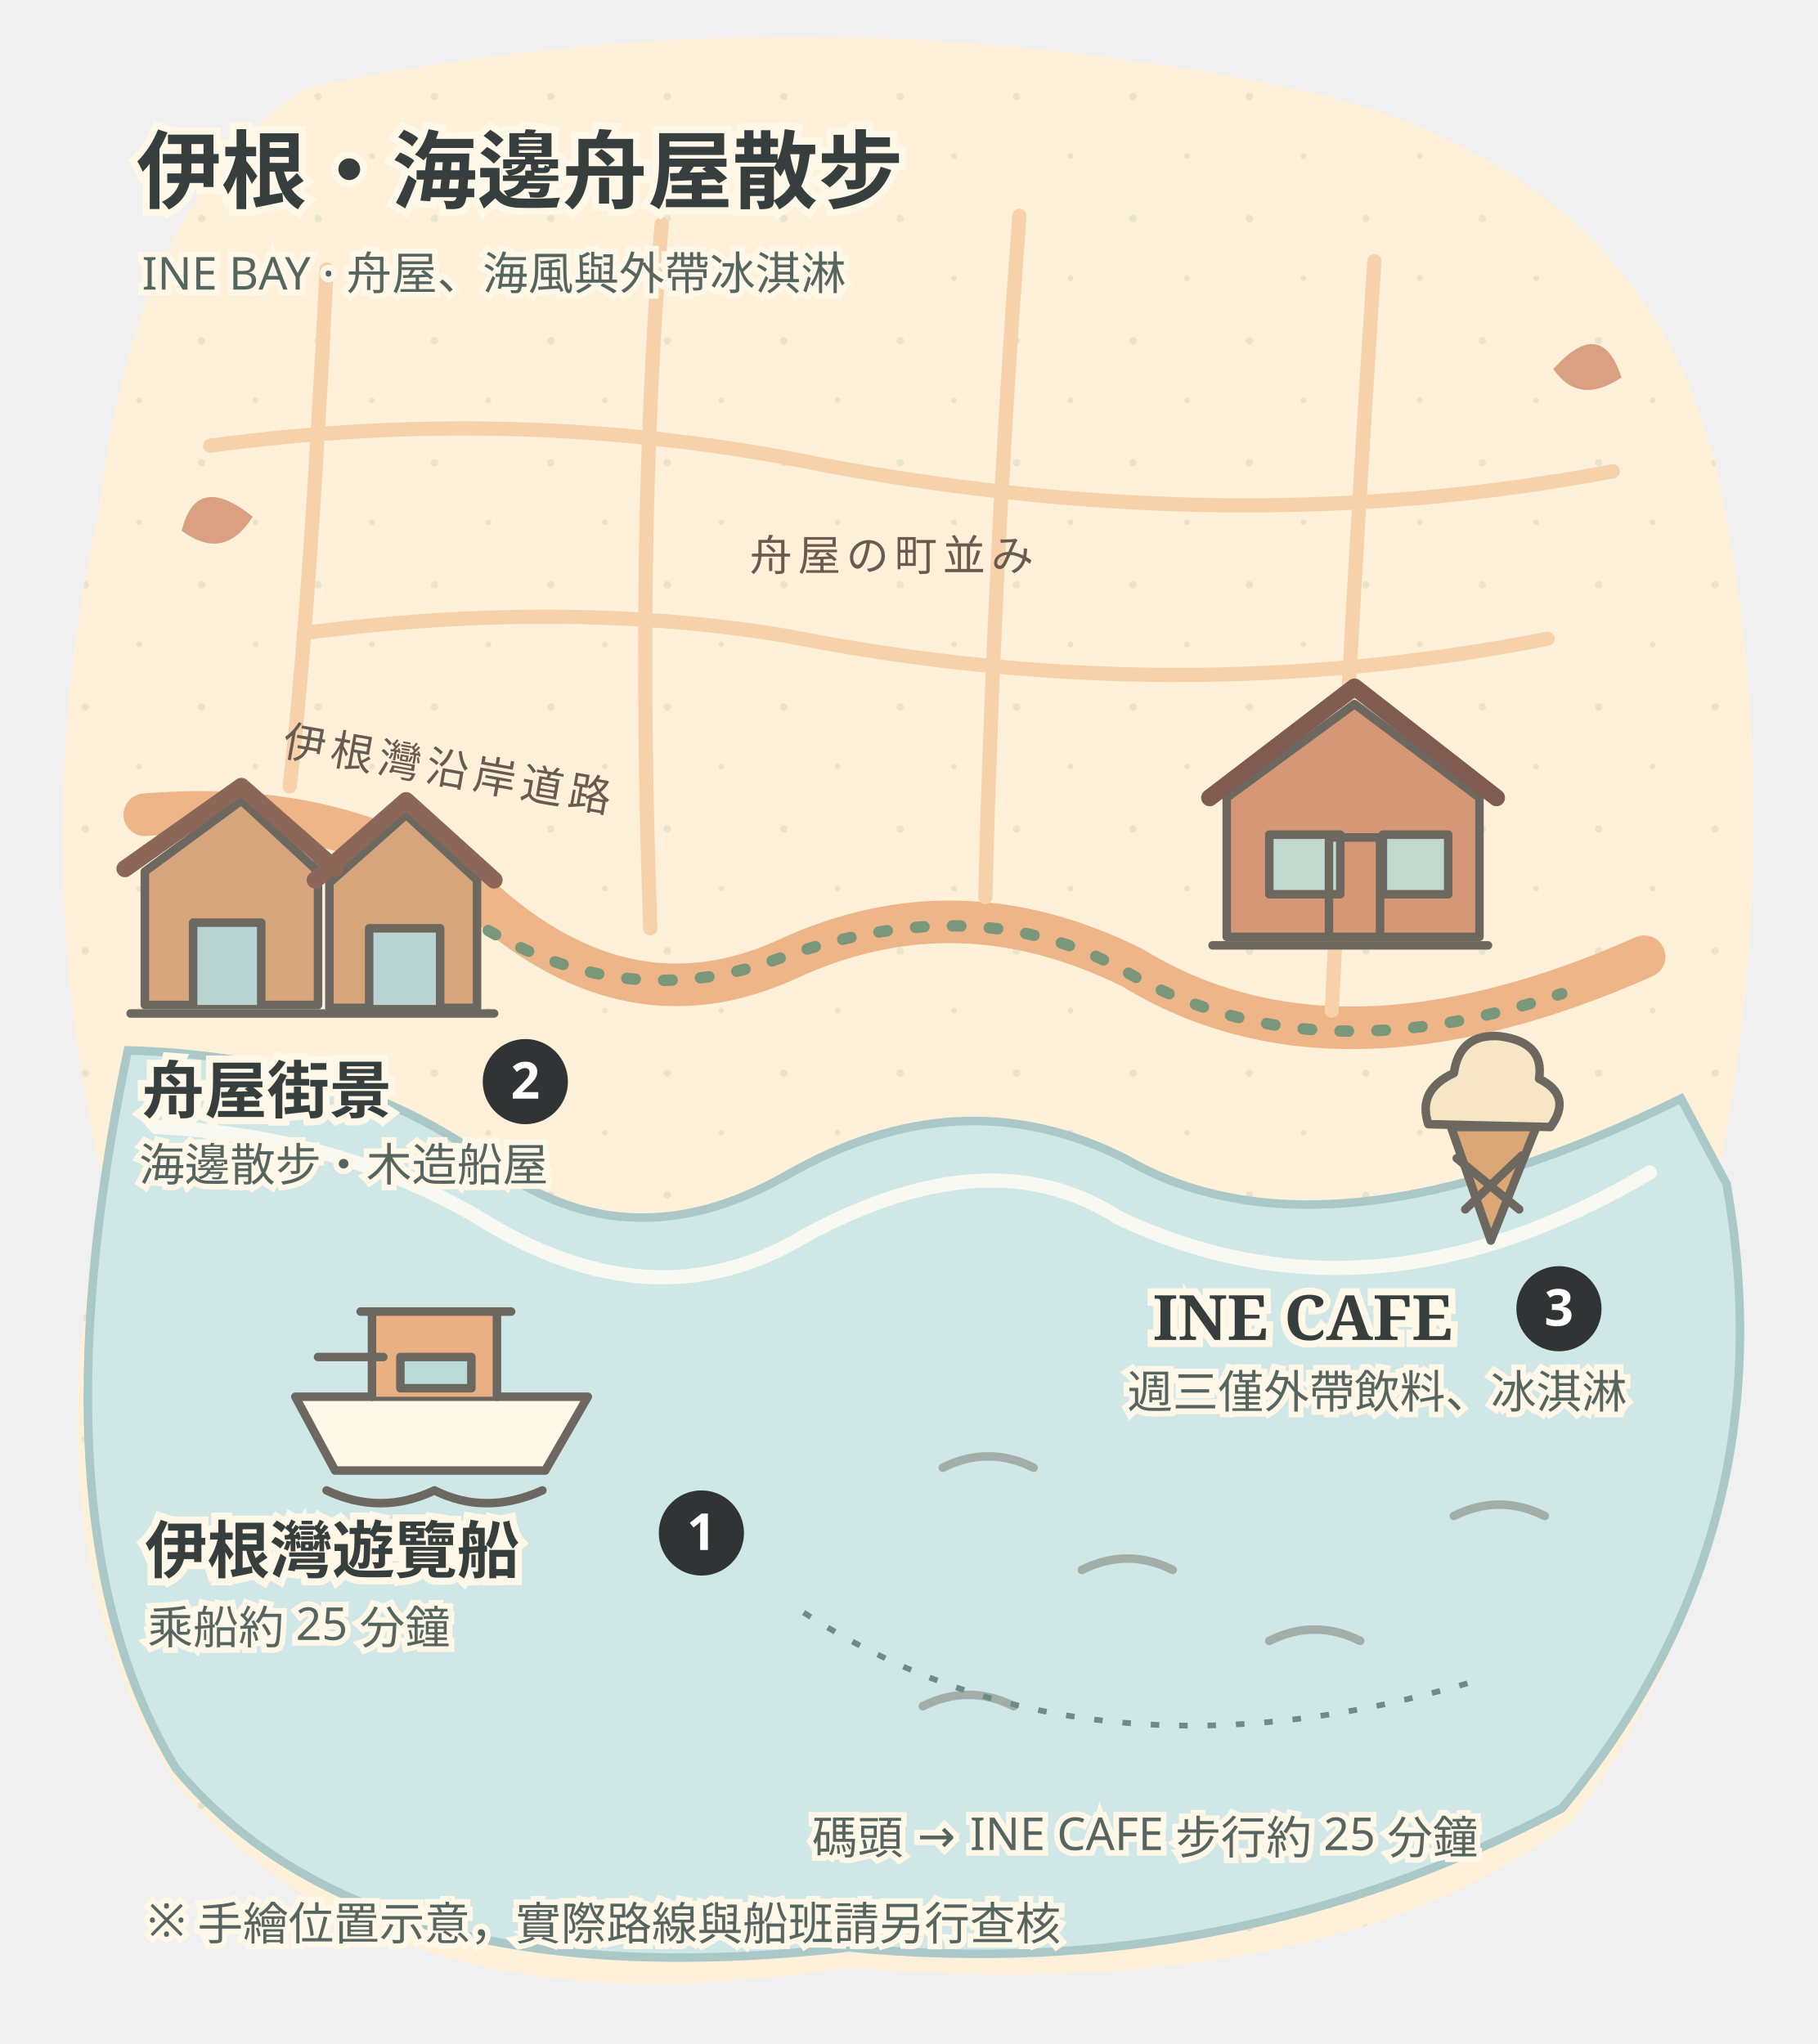
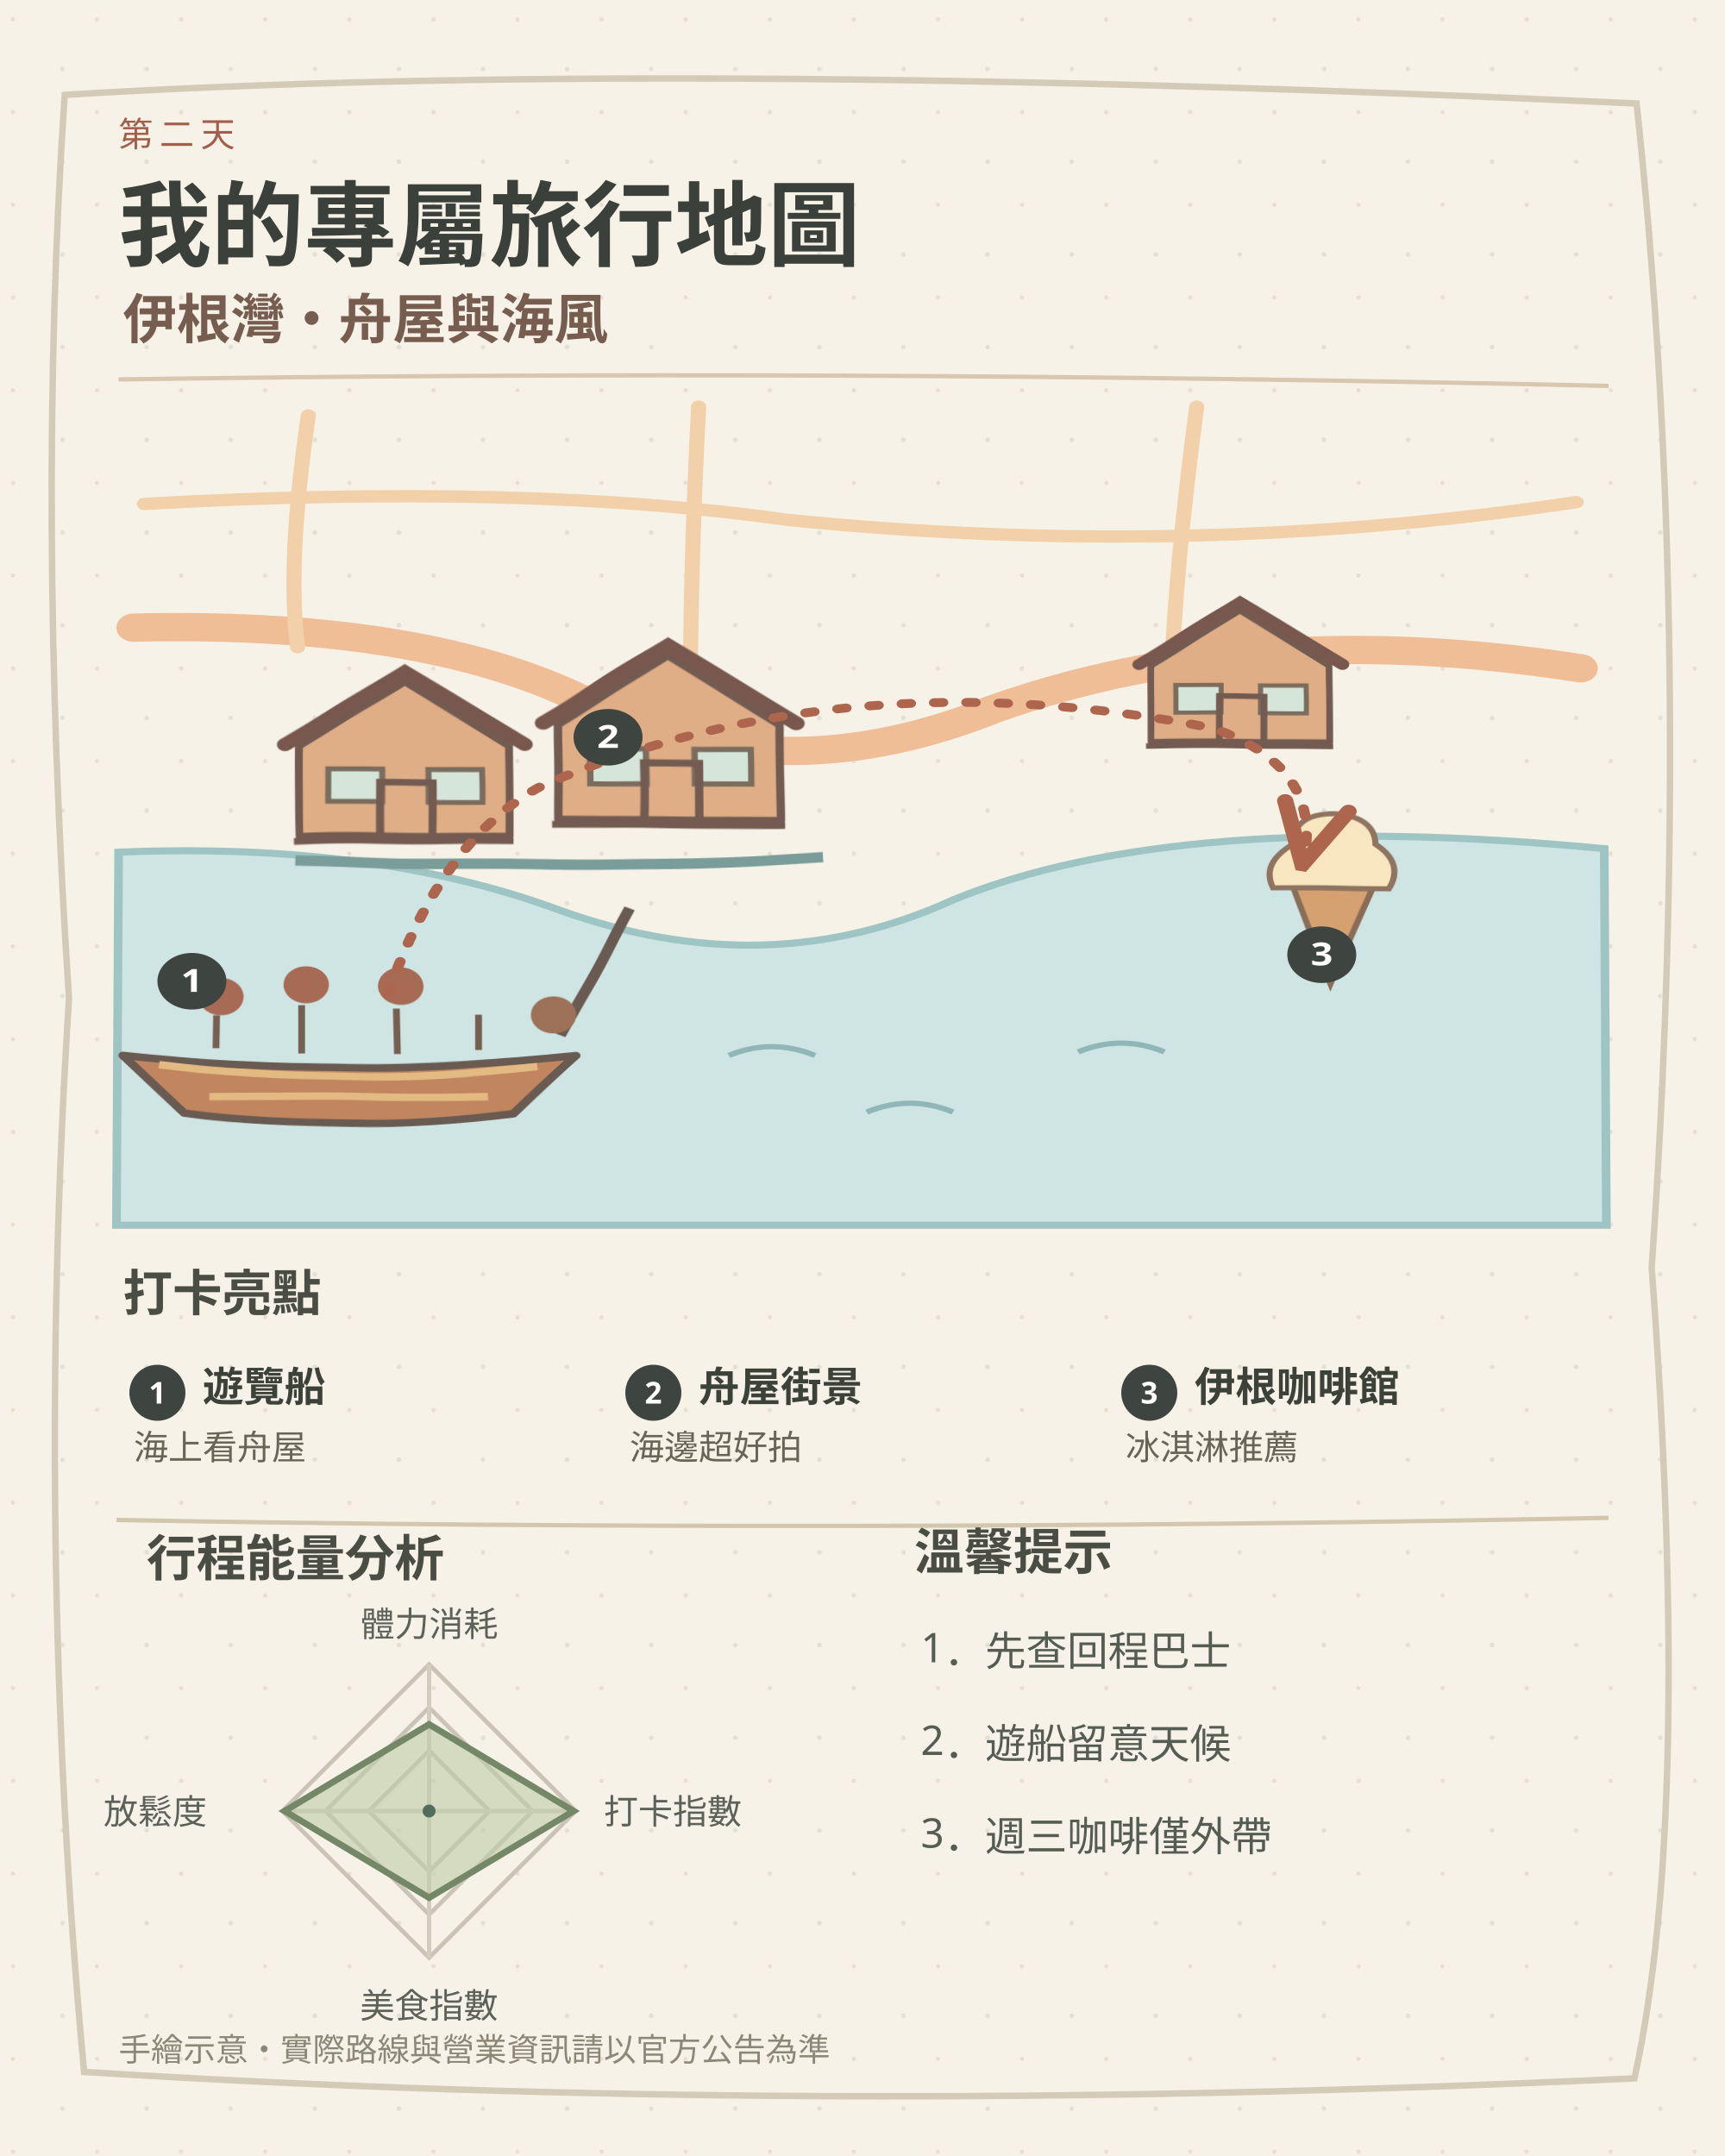
- <svg xmlns="http://www.w3.org/2000/svg" viewBox="0 0 640 720" role="img" aria-labelledby="title desc">
+ <svg xmlns="http://www.w3.org/2000/svg" viewBox="0 0 800 1000" role="img" aria-labelledby="title desc">
  <defs>
-     <pattern id="fleck" width="41" height="43" patternUnits="userSpaceOnUse">
-       <circle cx="8" cy="12" r="1" fill="#d2b89b" opacity=".3" />
-       <circle cx="30" cy="34" r="1.3" fill="#a5b8ad" opacity=".24" />
+     <pattern id="paper" width="39" height="43" patternUnits="userSpaceOnUse">
+       <circle cx="6" cy="9" r="1" fill="#bcaa8c" opacity=".26" />
+       <circle cx="29" cy="32" r="1.1" fill="#9aa495" opacity=".22" />
    </pattern>
-     <style>.road{fill:none;stroke:#eeb589;stroke-width:15;stroke-linecap:round;stroke-linejoin:round}.lane{fill:none;stroke:#f6d1aa;stroke-width:5;stroke-linecap:round}.fine{fill:none;stroke:#6c6860;stroke-width:3;stroke-linecap:round;stroke-linejoin:round}.label{font:700 22px 'Noto Serif TC','PMingLiU',serif;fill:#363f3d;paint-order:stroke;stroke:#fff7e7;stroke-width:5}.small{font:16px 'Noto Sans TC','Microsoft JhengHei',sans-serif;fill:#576560;paint-order:stroke;stroke:#fff7e7;stroke-width:4}.street{font:15px 'Noto Serif TC','PMingLiU',serif;fill:#695b51;letter-spacing:2px}.num{font:700 18px sans-serif;fill:#fff}</style>
+     <marker id="arrow" viewBox="0 0 12 12" refX="11" refY="6" markerWidth="9" markerHeight="9" orient="auto">
+       <path d="M2 2 L11 6 L2 10" fill="none" stroke="#ad654d" stroke-width="2" stroke-linecap="round" />
+     </marker>
+     <filter id="wobble" x="-5%" y="-5%" width="110%" height="110%">
+       <feTurbulence type="fractalNoise" baseFrequency=".014" numOctaves="2" seed="4" result="noise" />
+       <feDisplacementMap in="SourceGraphic" in2="noise" scale="2" />
+     </filter>
+     <style>.hand{filter:url(#wobble)}.poster-title{font:700 43px 'Noto Serif TC','PMingLiU',serif;fill:#3b403a}.area-title{font:600 25px 'Noto Serif TC','PMingLiU',serif;fill:#765d50}.chapter{font:16px 'Noto Sans TC','Microsoft JhengHei',sans-serif;fill:#a25f4b;letter-spacing:3px}.spot-name{font:700 22px 'Noto Serif TC','PMingLiU',serif;fill:#3d4239;paint-order:stroke;stroke:#fbf1df;stroke-width:5}.spot-note{font:17px 'Noto Sans TC','Microsoft JhengHei',sans-serif;fill:#686557;paint-order:stroke;stroke:#fbf1df;stroke-width:4}.pin-number{font:700 18px sans-serif;fill:#fff}.module-title{font:700 23px 'Noto Serif TC','PMingLiU',serif;fill:#4a4d43}.radar-label{font:16px 'Noto Sans TC','Microsoft JhengHei',sans-serif;fill:#5c6259}.tip{font:19px 'Noto Sans TC','Microsoft JhengHei',sans-serif;fill:#555c51}.footer{font:15px 'Noto Sans TC','Microsoft JhengHei',sans-serif;fill:#8b8878}.checkin-name{font:700 19px 'Noto Serif TC','PMingLiU',serif;fill:#3d4239}.checkin-note{font:16px 'Noto Sans TC','Microsoft JhengHei',sans-serif;fill:#686557}</style>
  </defs>
-   <path d="M108 31 Q284 -6 464 33 Q583 63 606 172 Q629 287 606 410 Q629 539 554 641 Q469 707 298 693 Q137 719 62 628 Q9 546 37 419 Q8 299 35 179 Q48 69 108 31Z" fill="#fff0d9" />
-   <path d="M108 31 Q284 -6 464 33 Q583 63 606 172 Q629 287 606 410 Q629 539 554 641 Q469 707 298 693 Q137 719 62 628 Q9 546 37 419 Q8 299 35 179 Q48 69 108 31Z" fill="url(#fleck)" />
-   <path d="M45 370 Q119 372 169 407 Q219 447 277 414 Q338 379 396 408 Q466 449 592 387 L608 417 Q630 540 550 637 Q433 699 299 686 Q131 705 62 623 Q10 538 45 370Z" fill="#cfe7e6" stroke="#a9c8c7" stroke-width="3" />
-   <path d="M55 397 Q118 400 167 428 Q230 468 284 435 Q349 400 394 429 Q483 471 581 413" fill="none" stroke="#f8faf2" stroke-width="5" stroke-linecap="round" />
-   <path d="M51 287 Q123 281 171 318 Q222 363 277 338 Q337 310 399 341 Q471 385 579 337" class="road" />
-   <path d="M74 157 Q185 142 291 164 Q437 191 568 166 M107 223 Q199 211 277 224 Q413 251 545 225" class="lane" />
-   <path d="M115 95 Q109 217 102 277 M233 79 Q224 188 229 327 M359 76 Q350 196 347 316 M484 92 Q476 214 469 356" class="lane" />
-   <path d="M90 290 Q121 315 169 326 Q221 358 276 337 Q345 313 396 342 Q461 380 550 350" fill="none" stroke="#7a967b" stroke-width="4" stroke-dasharray="3 10" stroke-linecap="round" />
-   <text x="48" y="71" class="label" style="font-size:30px">伊根・海邊舟屋散步</text>
-   <text x="50" y="102" class="small">INE BAY · 舟屋、海風與外帶冰淇淋</text>
-   <text x="99" y="266" class="street" transform="rotate(10 99 266)">伊根灣沿岸道路</text>
-   <text x="264" y="201" class="street">舟屋の町並み</text>
-   <g transform="translate(107 330)" class="fine">
-     <path d="M-56 -23 L-22 -48 L5 -23 V24 H-56Z M9 -19 L36 -43 L61 -20 V25 H9Z" fill="#d6a57b" />
-     <path d="M-63 -24 L-22 -53 L11 -24 M4 -20 L36 -48 L67 -20" stroke="#8c6659" stroke-width="6" />
-     <path d="M-39 24 V-5 H-15 V24 M23 24 V-3 H48 V24" fill="#b8d3d1" />
-     <path d="M-61 27 H67" />
+   <rect width="800" height="1000" fill="#f7f2e8" />
+   <rect width="800" height="1000" fill="url(#paper)" />
+   <path d="M30 44 Q305 27 759 48 Q786 299 766 588 Q785 841 758 964 Q372 982 39 961 Q16 715 32 463 Q17 236 30 44Z" fill="none" stroke="#d4cab8" stroke-width="3" />
+   <text x="55" y="68" class="chapter">第二天</text>
+   <text x="55" y="120" class="poster-title">我的專屬旅行地圖</text>
+   <text x="57" y="157" class="area-title">伊根灣・舟屋與海風</text>
+   <path d="M55 176 Q389 171 746 179" fill="none" stroke="#d8c7ae" stroke-width="2" />
+   <g transform="translate(0 32) scale(1 .82)">
+     <g>
+       <path d="M55 443 Q174 437 260 476 Q356 518 442 470 Q546 418 744 441 L745 654 H54Z" fill="#cee5e4" stroke="#9ec5c4" stroke-width="4" />
+       <path d="M62 316 Q204 312 280 363 Q365 409 461 362 Q581 310 733 339" fill="none" stroke="#efbd96" stroke-width="16" stroke-linecap="round" />
+       <path d="M67 246 Q243 234 365 255 Q552 278 731 245 M143 196 Q133 279 138 327 M324 191 Q320 283 320 377 M555 191 Q545 282 543 351" fill="none" stroke="#f1d0aa" stroke-width="7" stroke-linecap="round" />
+       <g transform="translate(257 386) scale(1.18)" class="hand">
+         <g transform="translate(-59 3) scale(0.78)" class="hand">
+           <path d="M-53 -7 L0 -47 L53 -7 V48 H-53Z" fill="#dfad86" stroke="#735b51" stroke-width="4" stroke-linejoin="round" />
+           <path d="M-60 -8 L0 -53 L61 -8" fill="none" stroke="#78584e" stroke-width="8" stroke-linecap="round" />
+           <path d="M-38 7 H-11 V27 H-38Z M12 7 H39 V27 H12Z" fill="#d5e5d9" stroke="#7b6d5d" stroke-width="3" />
+           <path d="M-12 48 V15 H14 V48 M-56 51 H55" fill="none" stroke="#735b51" stroke-width="4" />
+         </g>
+         <g transform="translate(45 -7) scale(0.82)" class="hand">
+           <path d="M-53 -7 L0 -47 L53 -7 V48 H-53Z" fill="#dfad86" stroke="#735b51" stroke-width="4" stroke-linejoin="round" />
+           <path d="M-60 -8 L0 -53 L61 -8" fill="none" stroke="#78584e" stroke-width="8" stroke-linecap="round" />
+           <path d="M-38 7 H-11 V27 H-38Z M12 7 H39 V27 H12Z" fill="#d5e5d9" stroke="#7b6d5d" stroke-width="3" />
+           <path d="M-12 48 V15 H14 V48 M-56 51 H55" fill="none" stroke="#735b51" stroke-width="4" />
+         </g>
+         <path d="M-102 52 Q0 57 106 51" fill="none" stroke="#7a9d9a" stroke-width="5" />
+       </g>
+       <g transform="translate(161 558) scale(1.05)" class="hand">
+         <path d="M-99 0 Q0 13 101 0 L73 31 Q0 42 -72 31Z" fill="#c18660" stroke="#695b52" stroke-width="4" stroke-linejoin="round" />
+         <path d="M-83 5 Q0 17 84 6 M-61 22 H62" fill="none" stroke="#e4ba83" stroke-width="4" />
+         <path d="M-58 -4 V-22 M-20 -1 V-27 M22 -1 V-25 M58 -3 V-22" stroke="#765e51" stroke-width="3" />
+         <circle cx="-56" cy="-32" r="10" fill="#a76a54" />
+         <circle cx="-18" cy="-38" r="10" fill="#a76a54" />
+         <circle cx="24" cy="-37" r="10" fill="#a76a54" />
+         <path d="M94 -11 L125 -79" stroke="#695b52" stroke-width="5" />
+         <circle cx="91" cy="-22" r="10" fill="#9d7058" />
+       </g>
+       <g transform="translate(575 343) scale(0.78)" class="hand">
+         <path d="M-53 -7 L0 -47 L53 -7 V48 H-53Z" fill="#dfad86" stroke="#735b51" stroke-width="4" stroke-linejoin="round" />
+         <path d="M-60 -8 L0 -53 L61 -8" fill="none" stroke="#78584e" stroke-width="8" stroke-linecap="round" />
+         <path d="M-38 7 H-11 V27 H-38Z M12 7 H39 V27 H12Z" fill="#d5e5d9" stroke="#7b6d5d" stroke-width="3" />
+         <path d="M-12 48 V15 H14 V48 M-56 51 H55" fill="none" stroke="#735b51" stroke-width="4" />
+       </g>
+       <g transform="translate(617 448) scale(0.95)" class="hand">
+         <path d="M-18 16 L0 73 L20 16Z" fill="#d5a171" stroke="#896d59" stroke-width="3" />
+         <path d="M-28 16 Q-34 1 -18 -10 Q-18 -28 2 -28 Q22 -26 22 -10 Q36 1 28 16Z" fill="#f7e6bf" stroke="#8e7461" stroke-width="3" />
+       </g>
+       <g fill="none" stroke="#91b6b7" stroke-width="3">
+         <path d="M338 558 q20 -10 40 0 M402 590 q20 -10 40 0 M500 556 q20 -10 40 0" />
+       </g>
+     </g>
+     <path d="M180 523 Q205 435 252 405 Q394 332 563 373 Q615 396 604 450" fill="none" stroke="#ad654d" stroke-width="5" stroke-linecap="round" stroke-dasharray="4 11" marker-end="url(#arrow)" />
+     <g>
+       <circle cx="89" cy="516" r="16" fill="#3e4440" />
+       <text x="89" y="522" text-anchor="middle" class="pin-number">1</text>
+     </g>
+     <g>
+       <circle cx="282" cy="378" r="16" fill="#3e4440" />
+       <text x="282" y="384" text-anchor="middle" class="pin-number">2</text>
+     </g>
+     <g>
+       <circle cx="613" cy="501" r="16" fill="#3e4440" />
+       <text x="613" y="507" text-anchor="middle" class="pin-number">3</text>
+     </g>
  </g>
-   <text x="50" y="392" class="label">舟屋街景</text>
-   <text x="49" y="416" class="small">海邊散步・木造船屋</text>
-   <g transform="translate(185 381)">
-     <circle r="15" fill="#313434" />
-     <text y="6" text-anchor="middle" class="num">2</text>
+   <text x="57" y="608" class="module-title">打卡亮點</text>
+   <g>
+     <circle cx="73" cy="646" r="13" fill="#3e4440" />
+     <text x="73" y="651" text-anchor="middle" class="pin-number" style="font-size:14px">1</text>
+     <text x="94" y="650" class="checkin-name">遊覽船</text>
+     <text x="62" y="677" class="checkin-note">海上看舟屋</text>
  </g>
-   <g transform="translate(155 486)" class="fine">
-     <path d="M-51 6 H52 L37 32 H-37Z" fill="#fff7e8" />
-     <path d="M-24 6 V-24 H20 V6 M-28 -24 H25" fill="#e9b183" />
-     <path d="M-40 39 q19 9 38 0 q18 9 38 0 M-43 -8 H-20" />
-     <path d="M-14 -8 H11 V3 H-14Z" fill="#badad8" />
+   <g>
+     <circle cx="303" cy="646" r="13" fill="#3e4440" />
+     <text x="303" y="651" text-anchor="middle" class="pin-number" style="font-size:14px">2</text>
+     <text x="324" y="650" class="checkin-name">舟屋街景</text>
+     <text x="292" y="677" class="checkin-note">海邊超好拍</text>
  </g>
-   <text x="51" y="554" class="label">伊根灣遊覽船</text>
-   <text x="52" y="579" class="small">乘船約 25 分鐘</text>
-   <g transform="translate(247 540)">
-     <circle r="15" fill="#313434" />
-     <text y="6" text-anchor="middle" class="num">1</text>
+   <g>
+     <circle cx="533" cy="646" r="13" fill="#3e4440" />
+     <text x="533" y="651" text-anchor="middle" class="pin-number" style="font-size:14px">3</text>
+     <text x="554" y="650" class="checkin-name">伊根咖啡館</text>
+     <text x="522" y="677" class="checkin-note">冰淇淋推薦</text>
  </g>
-   <g transform="translate(477 281)" class="fine">
-     <path d="M-45 0 L0 -33 L44 0 V49 H-45Z" fill="#d69776" />
-     <path d="M-51 0 L0 -39 L50 0" stroke="#805b51" stroke-width="6" />
-     <path d="M-30 13 H-5 V34 H-30Z M10 13 H33 V34 H10Z" fill="#c2d8cf" />
-     <path d="M-9 48 V14 H9 V48 M-50 52 H47" />
+   <path d="M54 705 Q389 711 746 704" fill="none" stroke="#d2c6ae" stroke-width="2" />
+   <g transform="translate(0 17)">
+     <g>
+       <text x="68" y="714" class="module-title">行程能量分析</text>
+       <path d="M199 755 L267 823 L199 891 L131 823Z M199 775 L247 823 L199 871 L151 823Z M199 795 L227 823 L199 851 L171 823Z" fill="none" stroke="#c9c4b6" stroke-width="2" />
+       <path d="M199 755 V891 M131 823 H267" stroke="#d1ccbd" stroke-width="2" />
+       <polygon points="199.0,782.8 266.0,823.0 199.0,863.2 132.0,823.0" fill="#bdcda99c" stroke="#748867" stroke-width="3" />
+       <circle cx="199" cy="823" r="3" fill="#526d5c" />
+       <text x="199" y="742" text-anchor="middle" class="radar-label">體力消耗</text>
+       <text x="280" y="829" class="radar-label">打卡指數</text>
+       <text x="199" y="919" text-anchor="middle" class="radar-label">美食指數</text>
+       <text x="48" y="829" class="radar-label">放鬆度</text>
+     </g>
  </g>
-   <g transform="translate(525 391)" class="fine">
-     <path d="M-14 6 L0 46 L16 6Z" fill="#dba776" />
-     <path d="M-22 5 Q-26 -7 -13 -13 Q-11 -27 3 -26 Q19 -24 17 -11 Q29 -5 21 6Z" fill="#f7e6c5" />
-     <path d="M-12 17 L10 35 M11 16 L-9 35" />
-   </g>
-   <text x="406" y="472" class="label">INE CAFE</text>
-   <text x="397" y="496" class="small">週三僅外帶飲料、冰淇淋</text>
-   <g transform="translate(549 461)">
-     <circle r="15" fill="#313434" />
-     <text y="6" text-anchor="middle" class="num">3</text>
-   </g>
-   <g class="fine" opacity=".45">
-     <path d="M332 517 q16 -8 32 0 M381 553 q16 -8 32 0 M447 578 q16 -8 32 0 M325 601 q16 -8 32 0 M512 534 q16 -8 32 0" />
-   </g>
-   <path d="M283 568 Q383 633 520 592" fill="none" stroke="#6e8b86" stroke-width="2" stroke-dasharray="3 7" />
-   <text x="286" y="653" class="small">碼頭 → INE CAFE 步行約 25 分鐘</text>
-   <g fill="#ce8a69" opacity=".78">
-     <path d="M89 182 q-20 -16 -25 5 q15 11 25 -5Z" />
-     <path d="M547 130 q17 -19 24 3 q-15 10 -24 -3Z" />
-   </g>
-   <text x="52" y="682" class="small">※ 手繪位置示意，實際路線與船班請另行查核</text>
+   <text x="424" y="728" class="module-title">溫馨提示</text>
+   <text x="427" y="771" class="tip">1．先查回程巴士</text>
+   <text x="427" y="814" class="tip">2．遊船留意天候</text>
+   <text x="427" y="857" class="tip">3．週三咖啡僅外帶</text>
+   <text x="55" y="956" class="footer">手繪示意・實際路線與營業資訊請以官方公告為準</text>
</svg>
